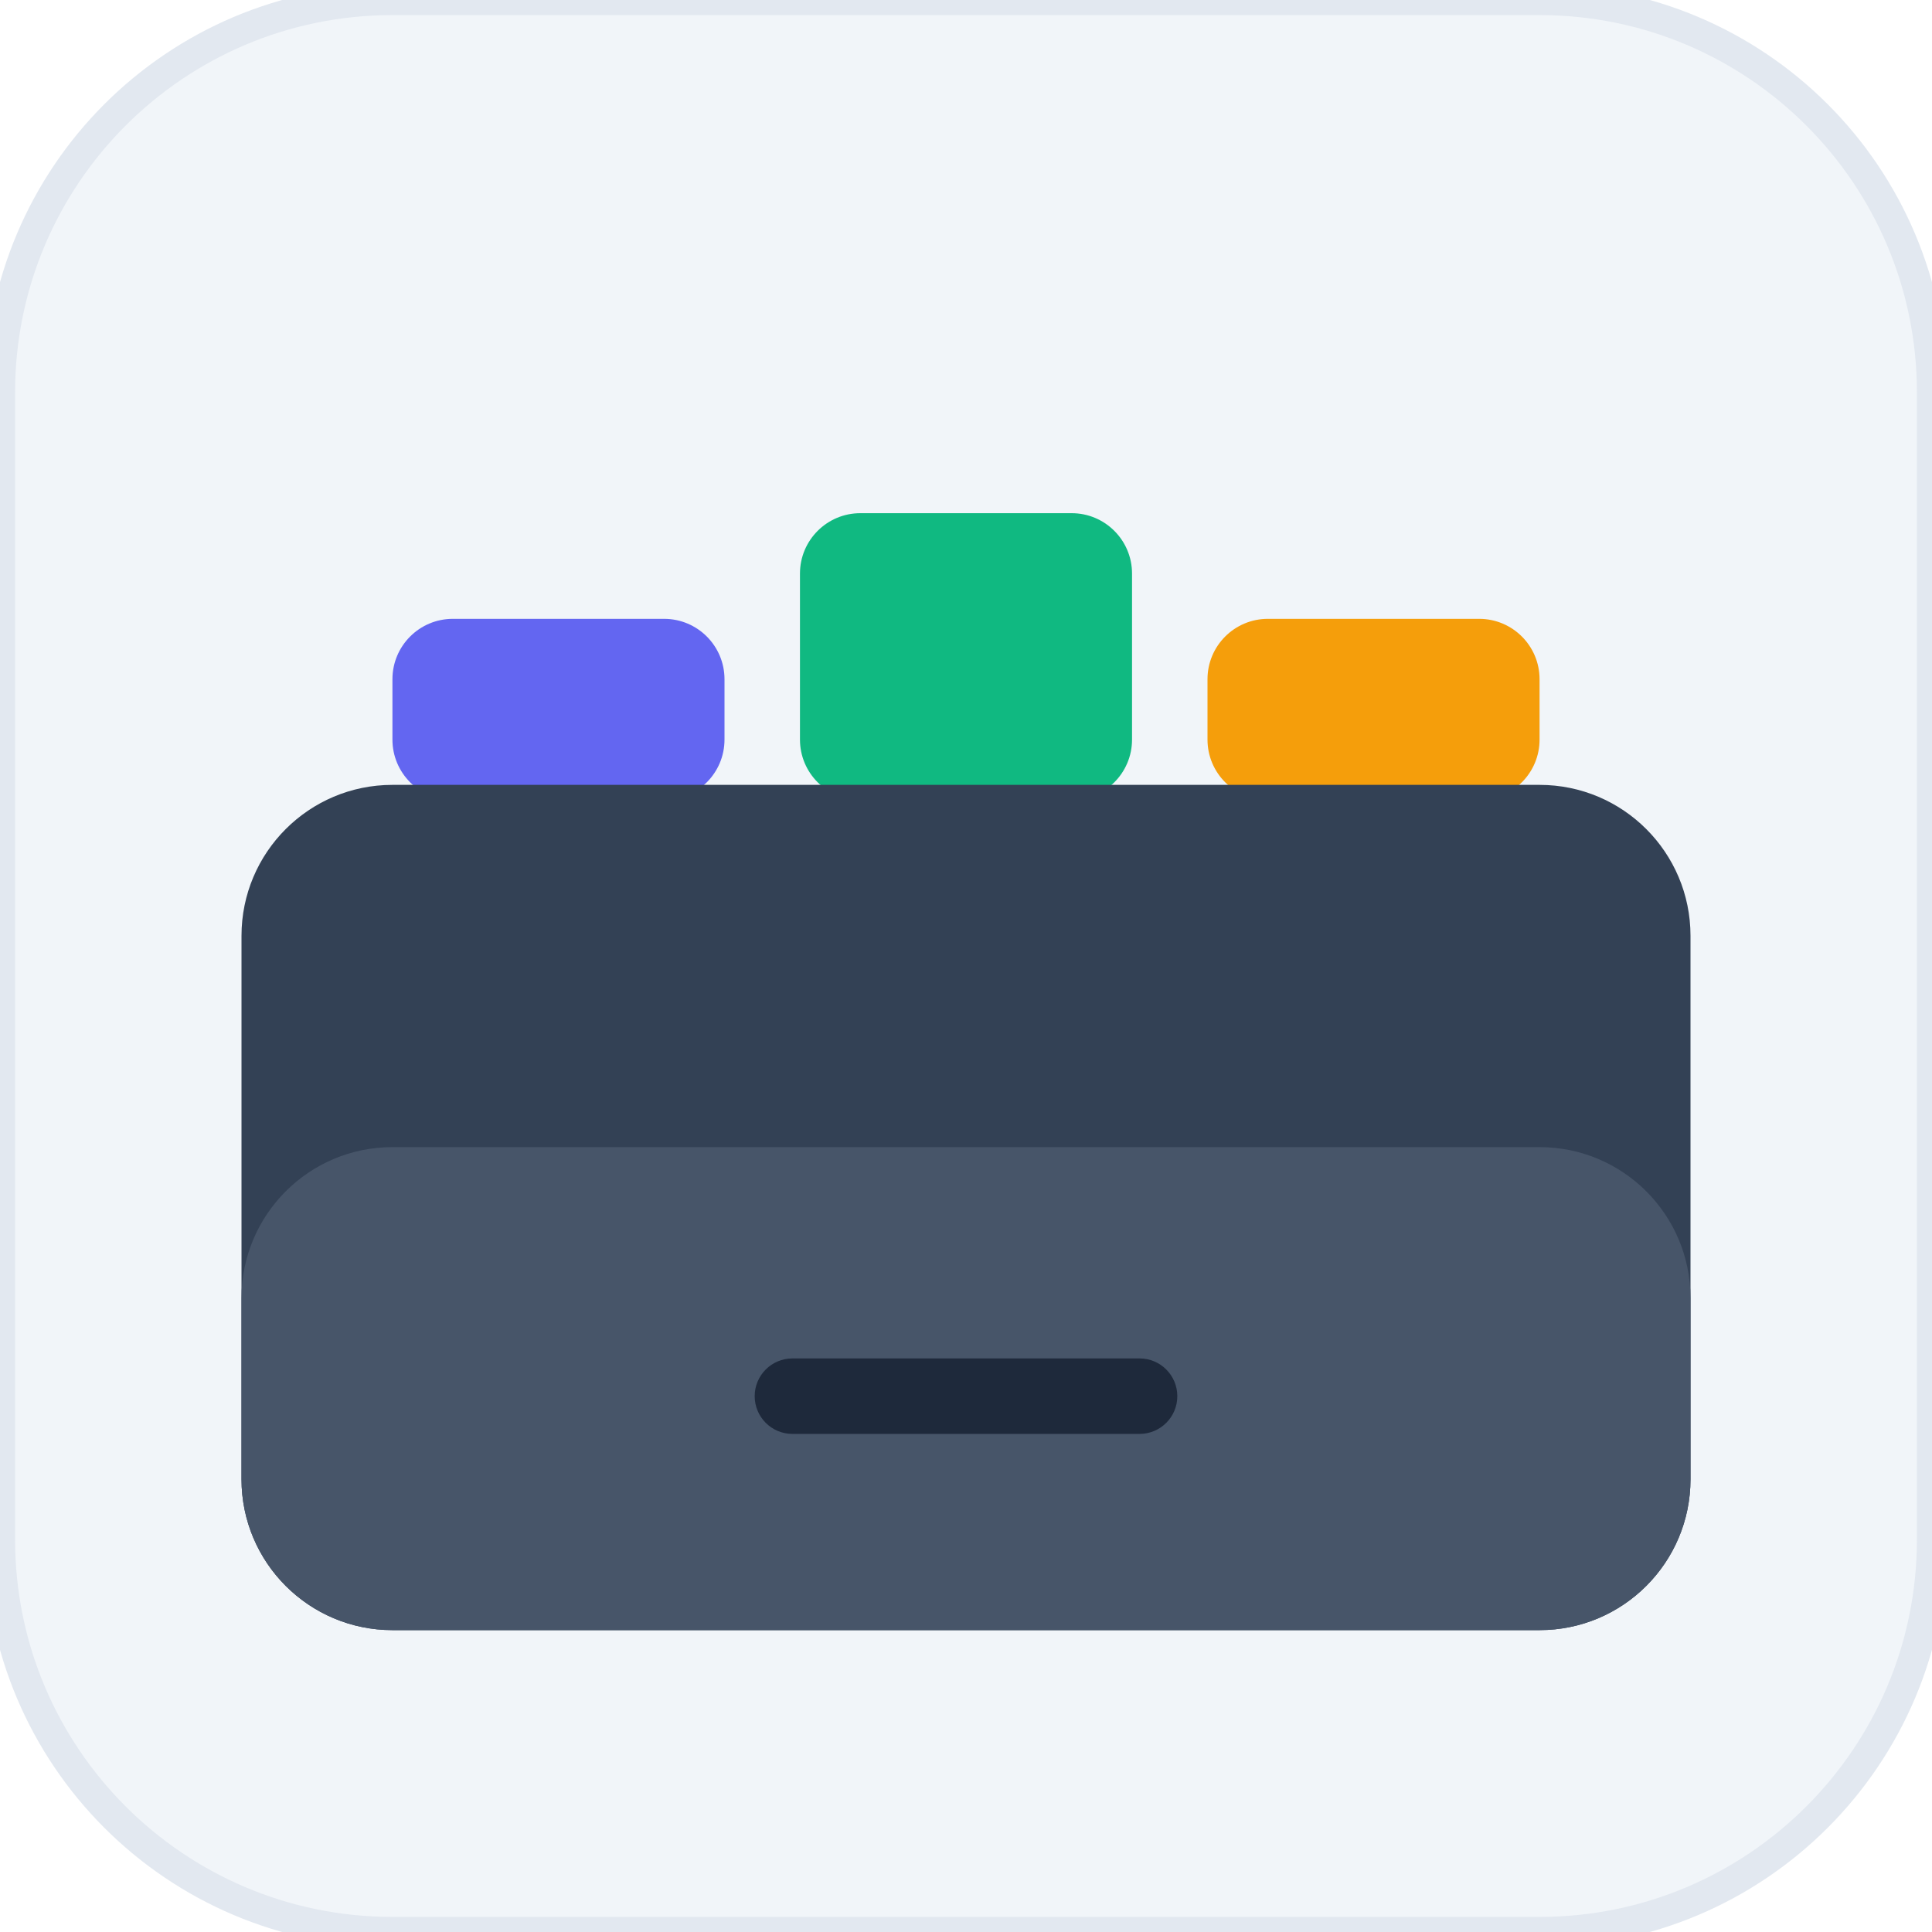
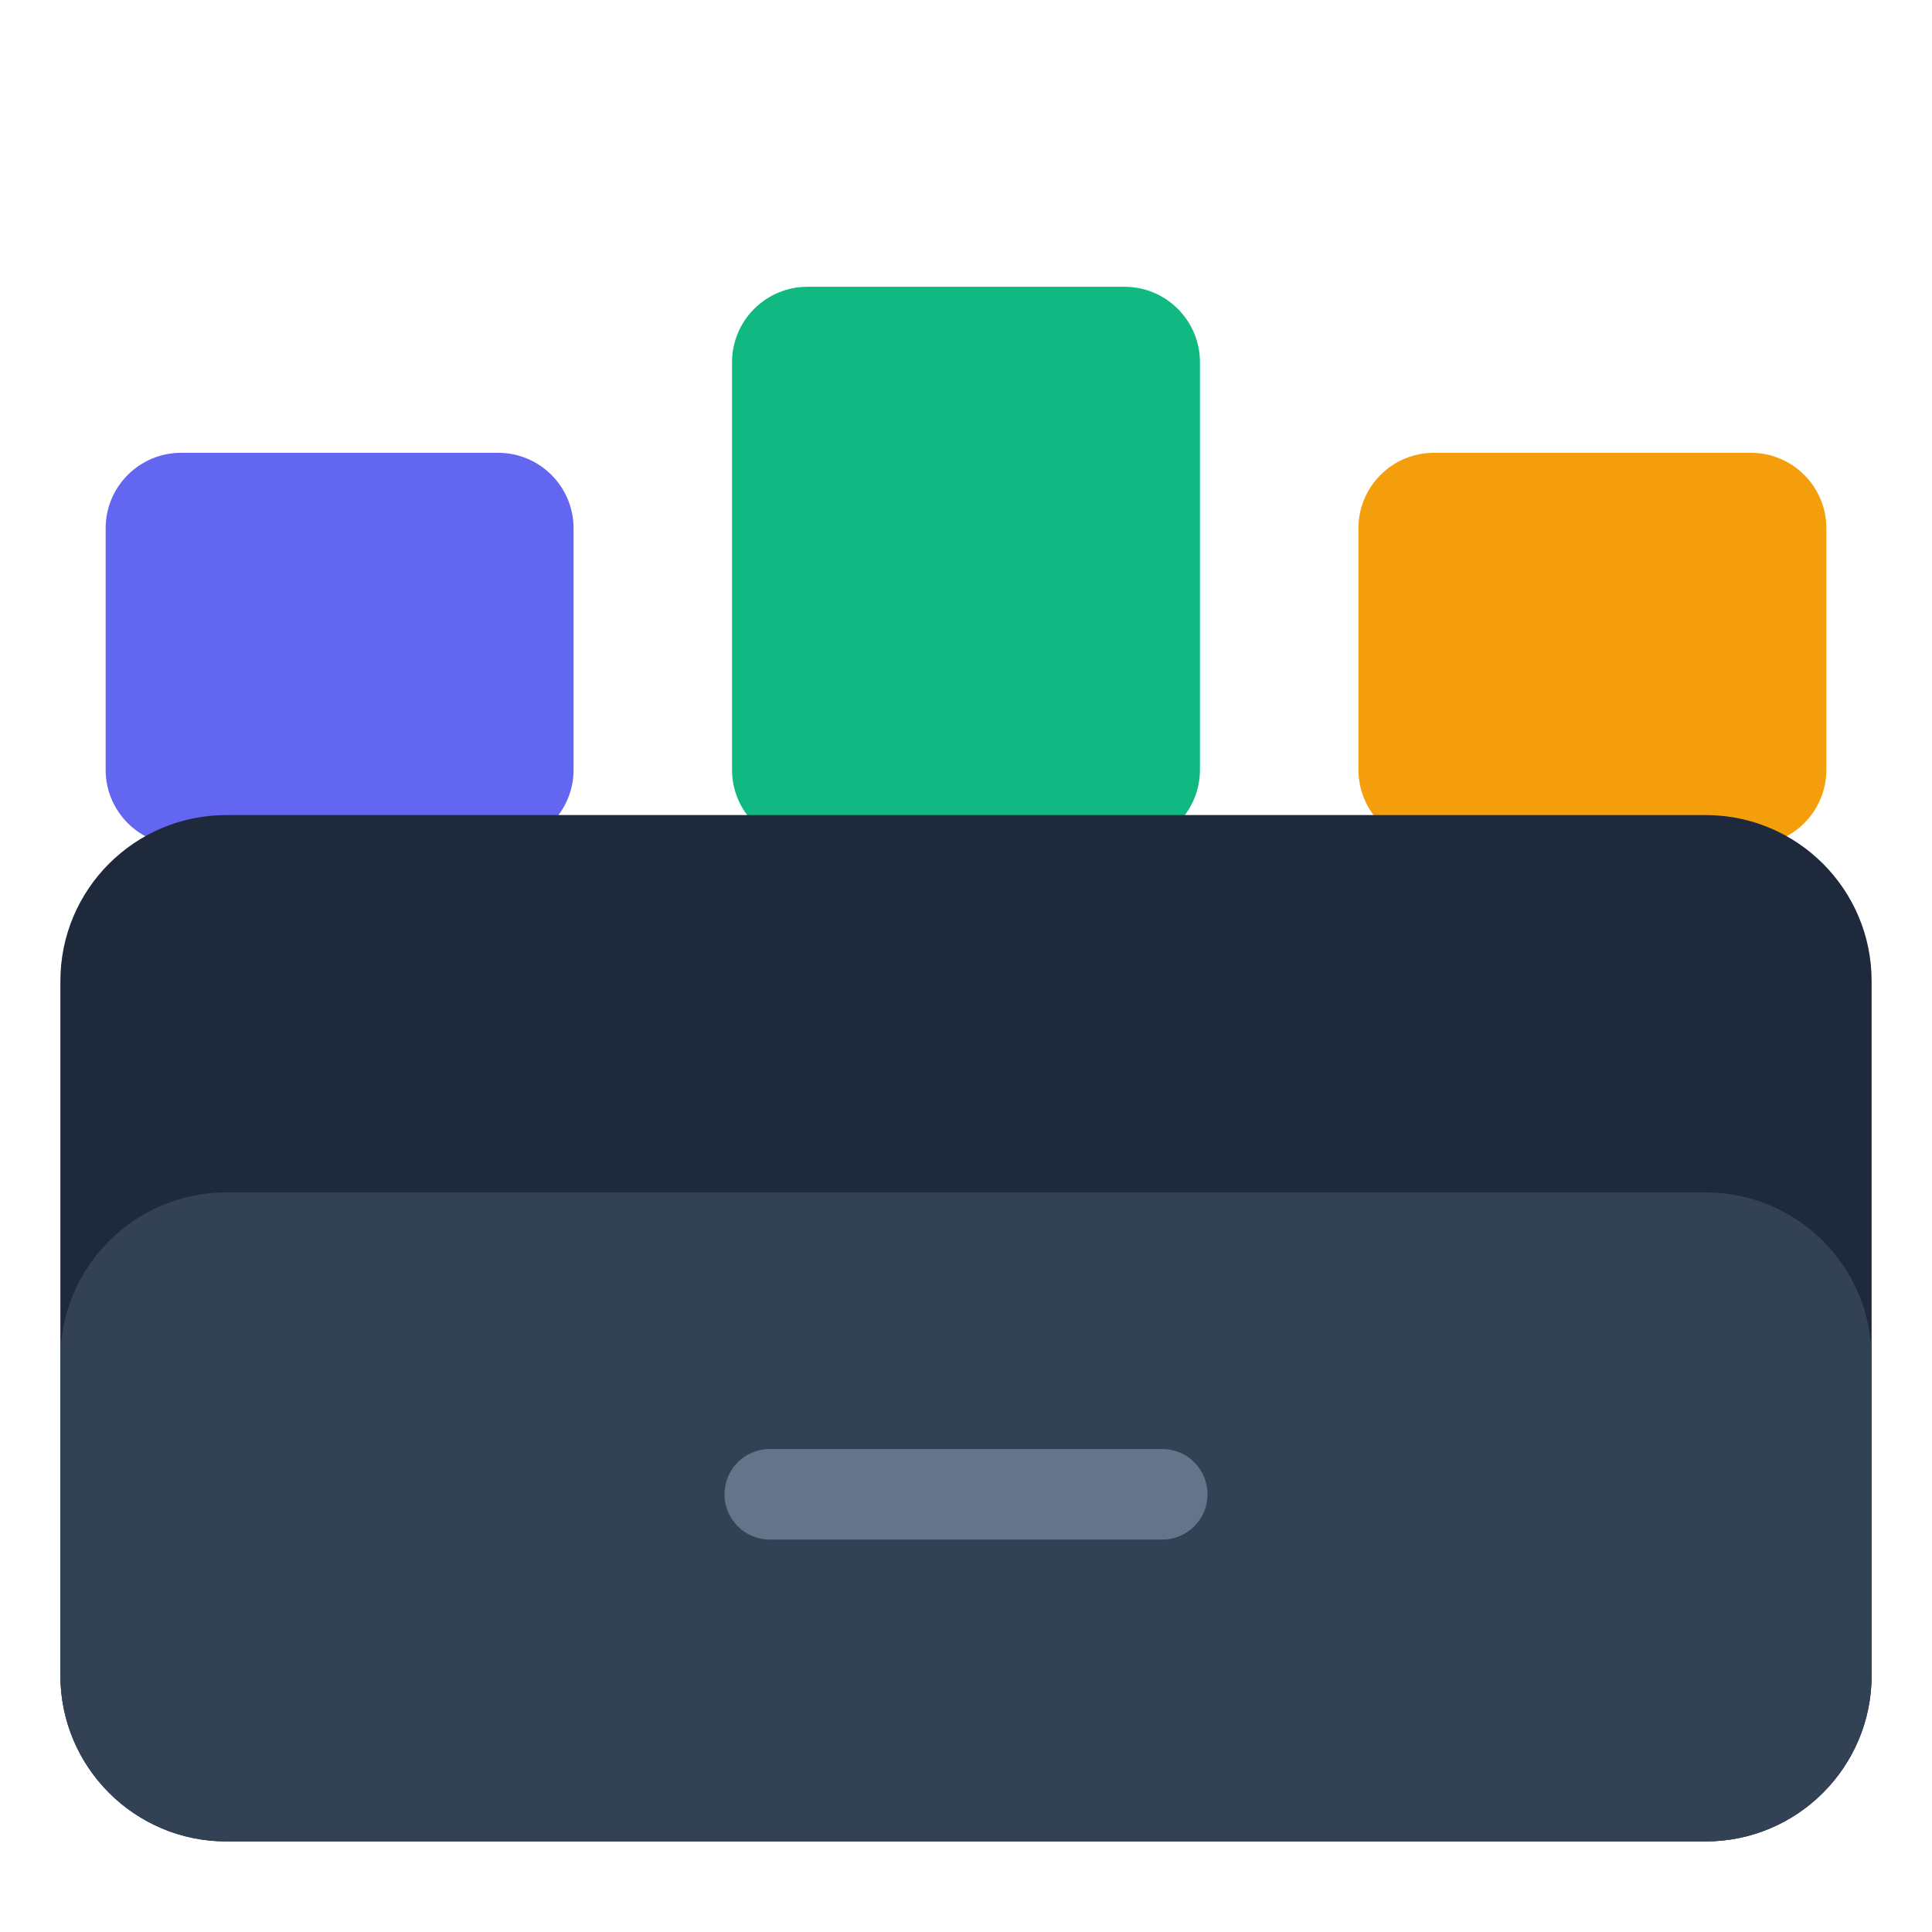
<svg xmlns="http://www.w3.org/2000/svg" width="256" height="256" viewBox="0 0 256 256">
-   <rect width="256" height="256" rx="52" fill="#f1f5f9" />
-   <rect width="256" height="256" rx="52" fill="none" stroke="#e2e8f0" stroke-width="4" />
-   <rect x="52" y="82" width="44" height="24" rx="8" fill="#6366f1" />
-   <rect x="106" y="68" width="44" height="38" rx="8" fill="#10b981" />
-   <rect x="160" y="82" width="44" height="24" rx="8" fill="#f59e0b" />
-   <rect x="32" y="104" width="192" height="112" rx="20" fill="#334155" />
-   <rect x="32" y="152" width="192" height="64" rx="20" fill="#475569" />
-   <rect x="100" y="180" width="56" height="10" rx="5" fill="#1e293b" />
+   <rect x="14" y="60" width="62" height="52" rx="10" fill="#6366f1" />
+   <rect x="97" y="38" width="62" height="74" rx="10" fill="#10b981" />
+   <rect x="180" y="60" width="62" height="52" rx="10" fill="#f59e0b" />
+   <rect x="8" y="108" width="240" height="136" rx="22" fill="#1e293b" />
+   <rect x="8" y="158" width="240" height="86" rx="22" fill="#334155" />
+   <rect x="96" y="192" width="64" height="12" rx="6" fill="#64748b" />
</svg>
